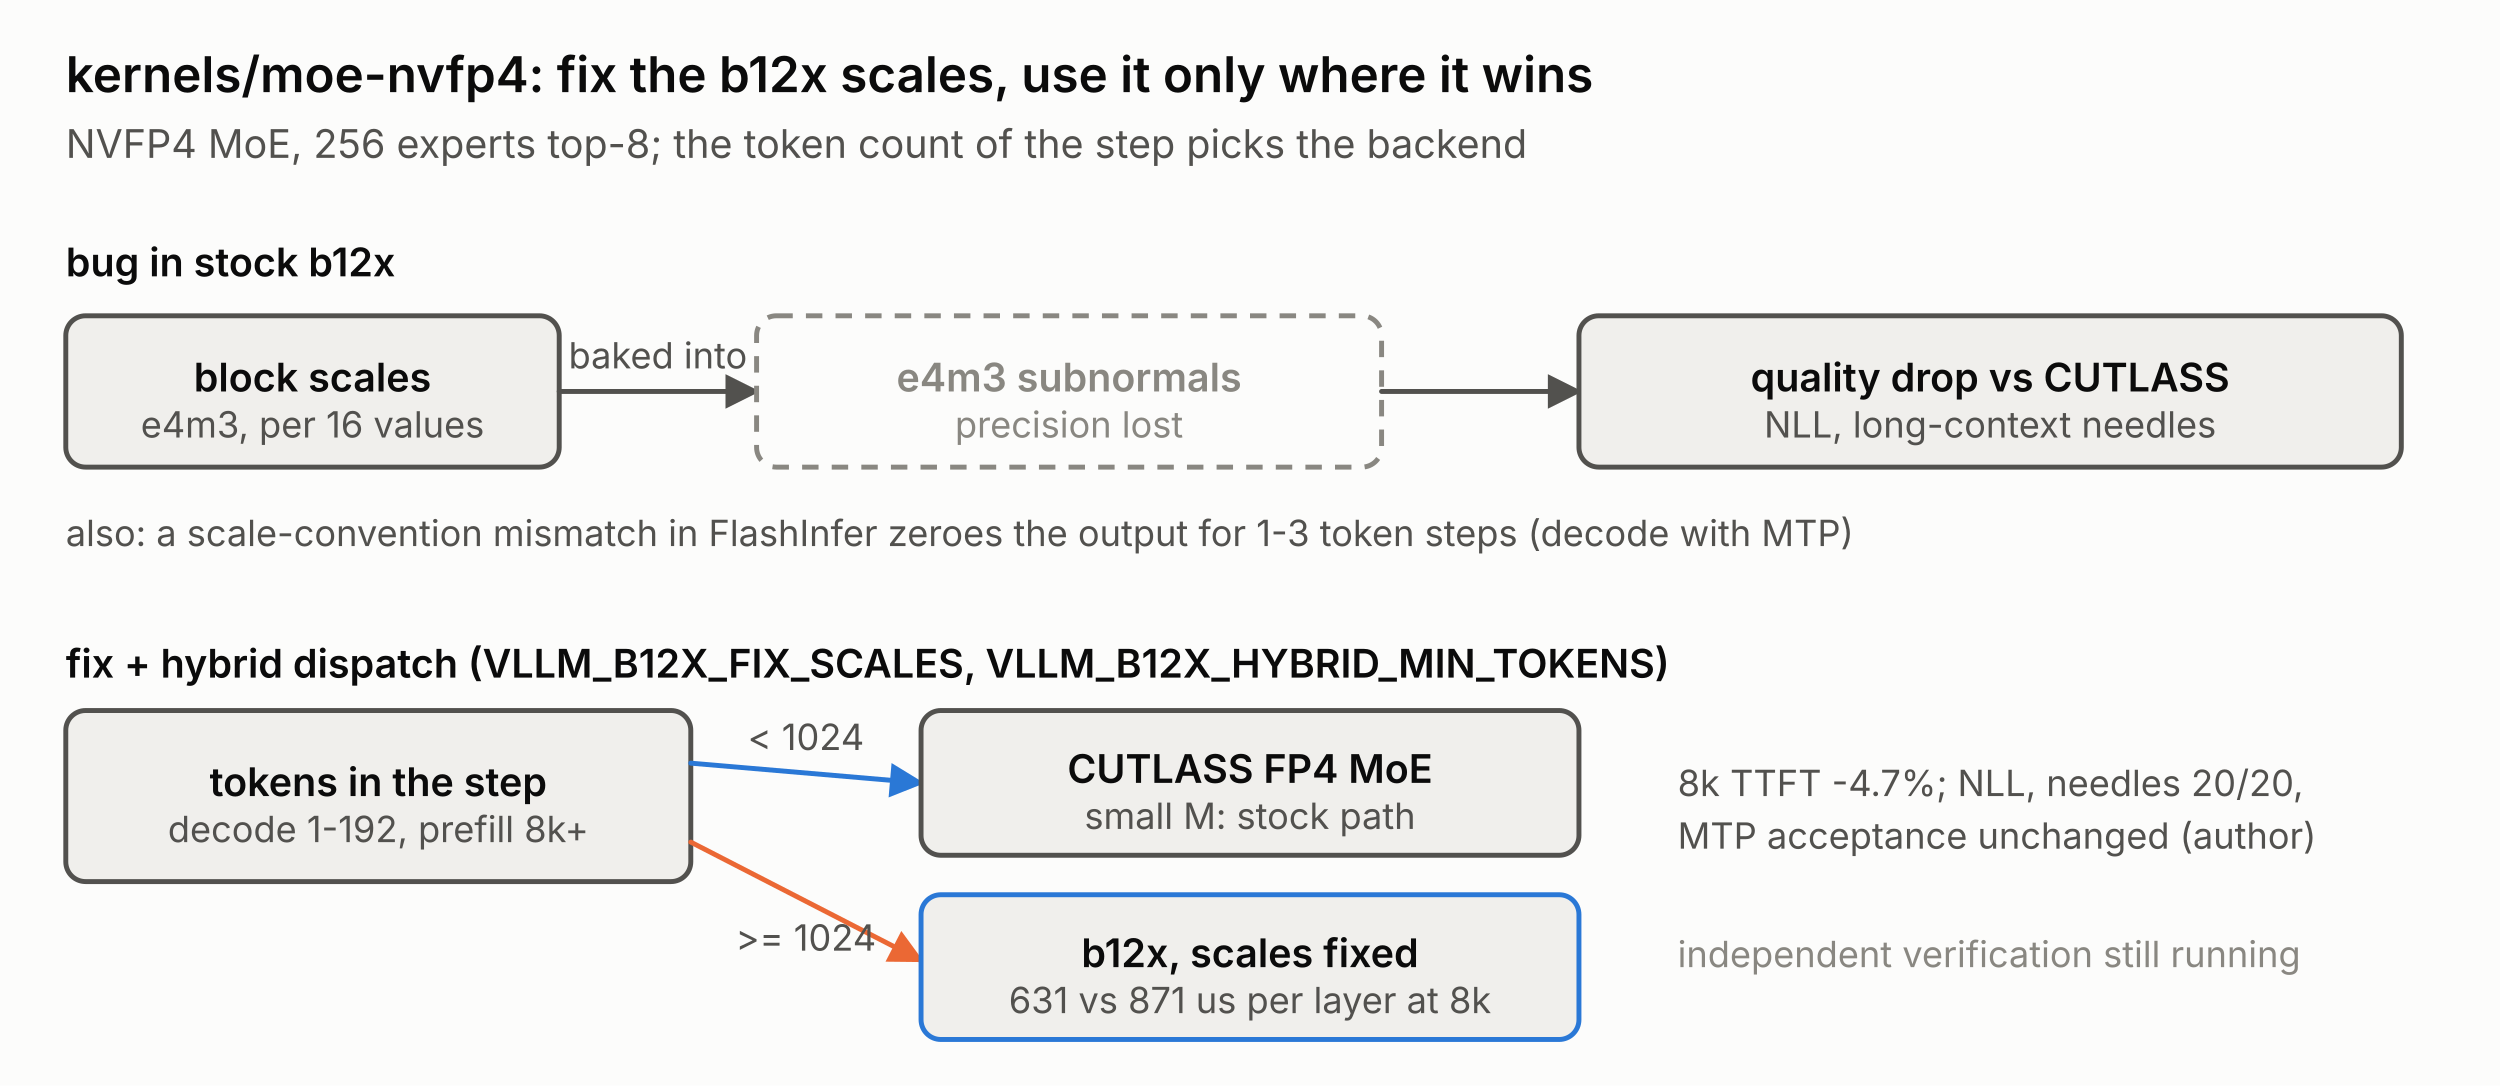
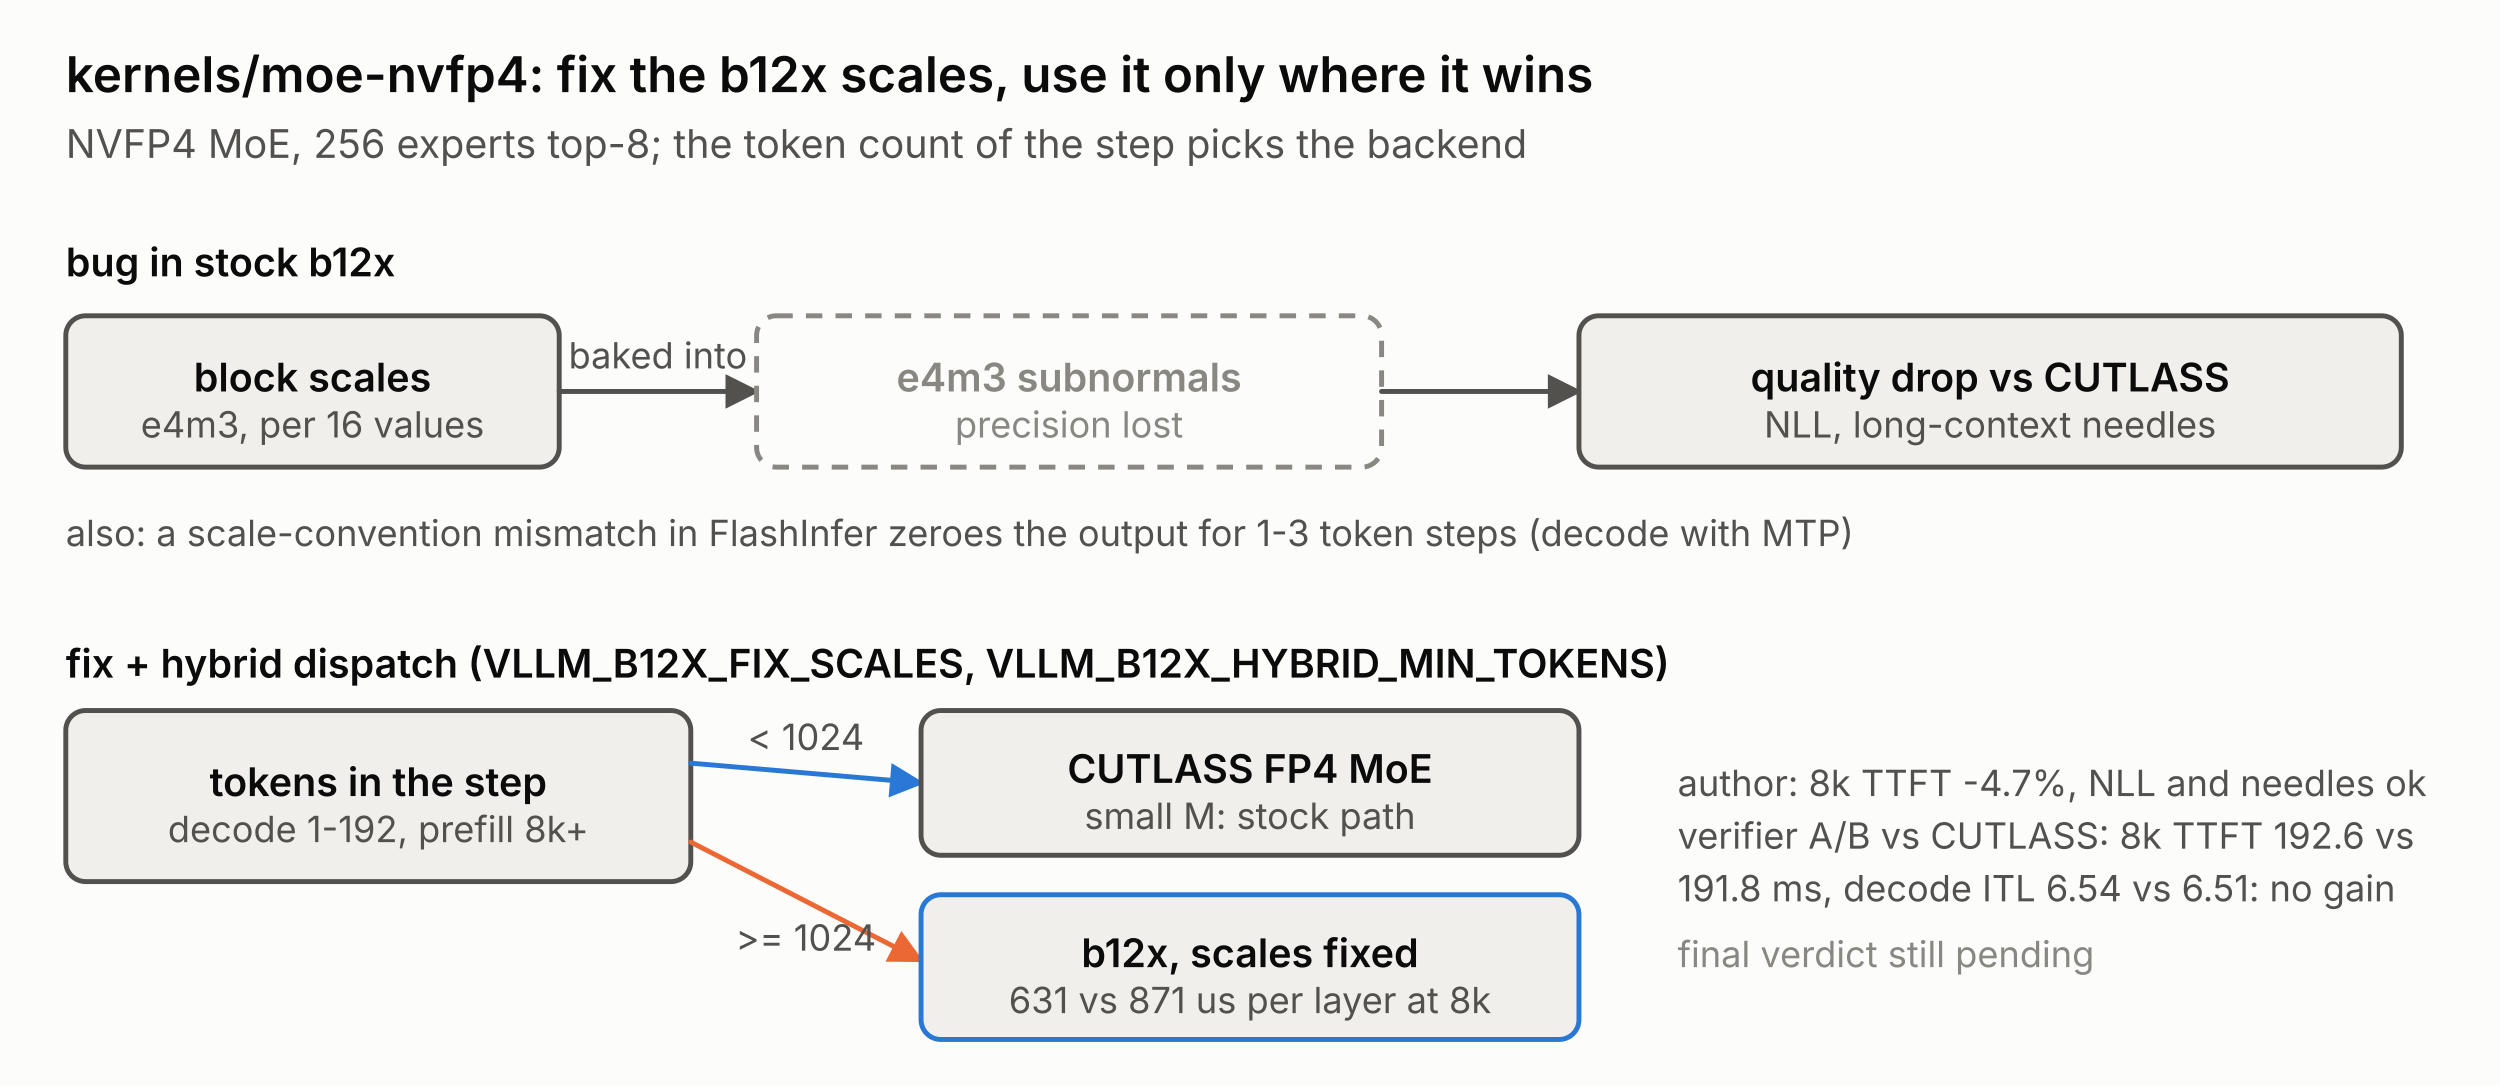
<svg xmlns="http://www.w3.org/2000/svg" viewBox="0 0 760 330" width="760" height="330" role="img" aria-label="Stock b12x loses precision in the block scales and zeroes 1-3 token outputs; the hybrid uses CUTLASS below 1024 tokens and the fixed b12x above" font-family="system-ui, -apple-system, Segoe UI, sans-serif">
  <defs>
    <marker id="arrow-2a78d6" viewBox="0 0 10 10" refX="9" refY="5" markerWidth="7" markerHeight="7" orient="auto-start-reverse">
      <path d="M0,0 L10,5 L0,10 z" fill="#2a78d6" />
    </marker>
    <marker id="arrow-52514e" viewBox="0 0 10 10" refX="9" refY="5" markerWidth="7" markerHeight="7" orient="auto-start-reverse">
      <path d="M0,0 L10,5 L0,10 z" fill="#52514e" />
    </marker>
    <marker id="arrow-eb6834" viewBox="0 0 10 10" refX="9" refY="5" markerWidth="7" markerHeight="7" orient="auto-start-reverse">
      <path d="M0,0 L10,5 L0,10 z" fill="#eb6834" />
    </marker>
  </defs>
  <rect width="100%" height="100%" fill="#fcfcfb" />
  <text x="20.0" y="28.0" font-size="15" font-weight="600" fill="#0b0b0b" text-anchor="start">kernels/moe-nvfp4: fix the b12x scales, use it only where it wins</text>
  <text x="20.0" y="48.0" font-size="12" font-weight="400" fill="#52514e" text-anchor="start">NVFP4 MoE, 256 experts top-8; the token count of the step picks the backend</text>
  <text x="20.0" y="84.0" font-size="12" font-weight="600" fill="#0b0b0b" text-anchor="start">bug in stock b12x</text>
  <rect x="20.0" y="96.0" width="150.0" height="46.0" rx="6" fill="#f0efec" stroke="#52514e" stroke-width="1.5" />
  <text x="95.0" y="119.0" font-size="12" font-weight="600" fill="#0b0b0b" text-anchor="middle">block scales</text>
  <text x="95.0" y="133.0" font-size="11" font-weight="400" fill="#52514e" text-anchor="middle">e4m3, per 16 values</text>
  <line x1="170.0" y1="119.0" x2="230.0" y2="119.0" stroke="#52514e" stroke-width="1.5" marker-end="url(#arrow-52514e)" stroke-linecap="round" />
  <text x="200.0" y="112.0" font-size="11" font-weight="400" fill="#52514e" text-anchor="middle">baked into</text>
  <rect x="230.0" y="96.0" width="190.0" height="46.0" rx="6" fill="#fcfcfb" stroke="#898781" stroke-width="1.5" stroke-dasharray="5 4" />
  <text x="325.0" y="119.0" font-size="12" font-weight="600" fill="#898781" text-anchor="middle">e4m3 subnormals</text>
  <text x="325.0" y="133.0" font-size="11" font-weight="400" fill="#898781" text-anchor="middle">precision lost</text>
  <line x1="420.0" y1="119.0" x2="480.0" y2="119.0" stroke="#52514e" stroke-width="1.5" marker-end="url(#arrow-52514e)" stroke-linecap="round" />
  <rect x="480.0" y="96.0" width="250.0" height="46.0" rx="6" fill="#f0efec" stroke="#52514e" stroke-width="1.5" />
  <text x="605.0" y="119.0" font-size="12" font-weight="600" fill="#0b0b0b" text-anchor="middle">quality drop vs CUTLASS</text>
  <text x="605.0" y="133.0" font-size="11" font-weight="400" fill="#52514e" text-anchor="middle">NLL, long-context needles</text>
  <text x="20.0" y="166.0" font-size="11" font-weight="400" fill="#52514e" text-anchor="start">also: a scale-convention mismatch in FlashInfer zeroes the output for 1-3 token steps (decode with MTP)</text>
  <text x="20.0" y="206.0" font-size="12" font-weight="600" fill="#0b0b0b" text-anchor="start">fix + hybrid dispatch (VLLM_B12X_FIX_SCALES, VLLM_B12X_HYBRID_MIN_TOKENS)</text>
  <rect x="20.0" y="216.0" width="190.0" height="52.0" rx="6" fill="#f0efec" stroke="#52514e" stroke-width="1.5" />
  <text x="115.0" y="242.0" font-size="12" font-weight="600" fill="#0b0b0b" text-anchor="middle">tokens in the step</text>
  <text x="115.0" y="256.0" font-size="11" font-weight="400" fill="#52514e" text-anchor="middle">decode 1-192, prefill 8k+</text>
  <line x1="210.0" y1="232.0" x2="280.0" y2="238.0" stroke="#2a78d6" stroke-width="1.5" marker-end="url(#arrow-2a78d6)" stroke-linecap="round" />
  <text x="245.0" y="228.0" font-size="11" font-weight="400" fill="#52514e" text-anchor="middle">&lt; 1024</text>
  <rect x="280.0" y="216.0" width="200.0" height="44.0" rx="6" fill="#f0efec" stroke="#52514e" stroke-width="1.5" />
  <text x="380.0" y="238.0" font-size="12" font-weight="600" fill="#0b0b0b" text-anchor="middle">CUTLASS FP4 MoE</text>
  <text x="380.0" y="252.0" font-size="11" font-weight="400" fill="#52514e" text-anchor="middle">small M: stock path</text>
  <line x1="210.0" y1="256.0" x2="280.0" y2="292.0" stroke="#eb6834" stroke-width="1.5" marker-end="url(#arrow-eb6834)" stroke-linecap="round" />
  <text x="245.0" y="289.0" font-size="11" font-weight="400" fill="#52514e" text-anchor="middle">&gt;= 1024</text>
  <rect x="280.0" y="272.0" width="200.0" height="44.0" rx="6" fill="#f0efec" stroke="#2a78d6" stroke-width="1.5" />
  <text x="380.0" y="294.0" font-size="12" font-weight="600" fill="#0b0b0b" text-anchor="middle">b12x, scales fixed</text>
  <text x="380.0" y="308.0" font-size="11" font-weight="400" fill="#52514e" text-anchor="middle">631 vs 871 us per layer at 8k</text>
-   <text x="510.0" y="242.0" font-size="11" font-weight="400" fill="#52514e" text-anchor="start">8k TTFT -4.7%; NLL, needles 20/20,</text>
-   <text x="510.0" y="258.0" font-size="11" font-weight="400" fill="#52514e" text-anchor="start">MTP acceptance unchanged (author)</text>
-   <text x="510.0" y="294.0" font-size="11" font-weight="400" fill="#898781" text-anchor="start">independent verification still running</text>
+   <text x="510.0" y="242.0" font-size="11" font-weight="400" fill="#52514e" text-anchor="start">author: 8k TTFT -4.7%, NLL and needles ok</text>
+   <text x="510.0" y="258.0" font-size="11" font-weight="400" fill="#52514e" text-anchor="start">verifier A/B vs CUTLASS: 8k TTFT 192.6 vs</text>
+   <text x="510.0" y="274.0" font-size="11" font-weight="400" fill="#52514e" text-anchor="start">191.8 ms, decode ITL 6.54 vs 6.51: no gain</text>
+   <text x="510.0" y="294.0" font-size="11" font-weight="400" fill="#898781" text-anchor="start">final verdict still pending</text>
</svg>
